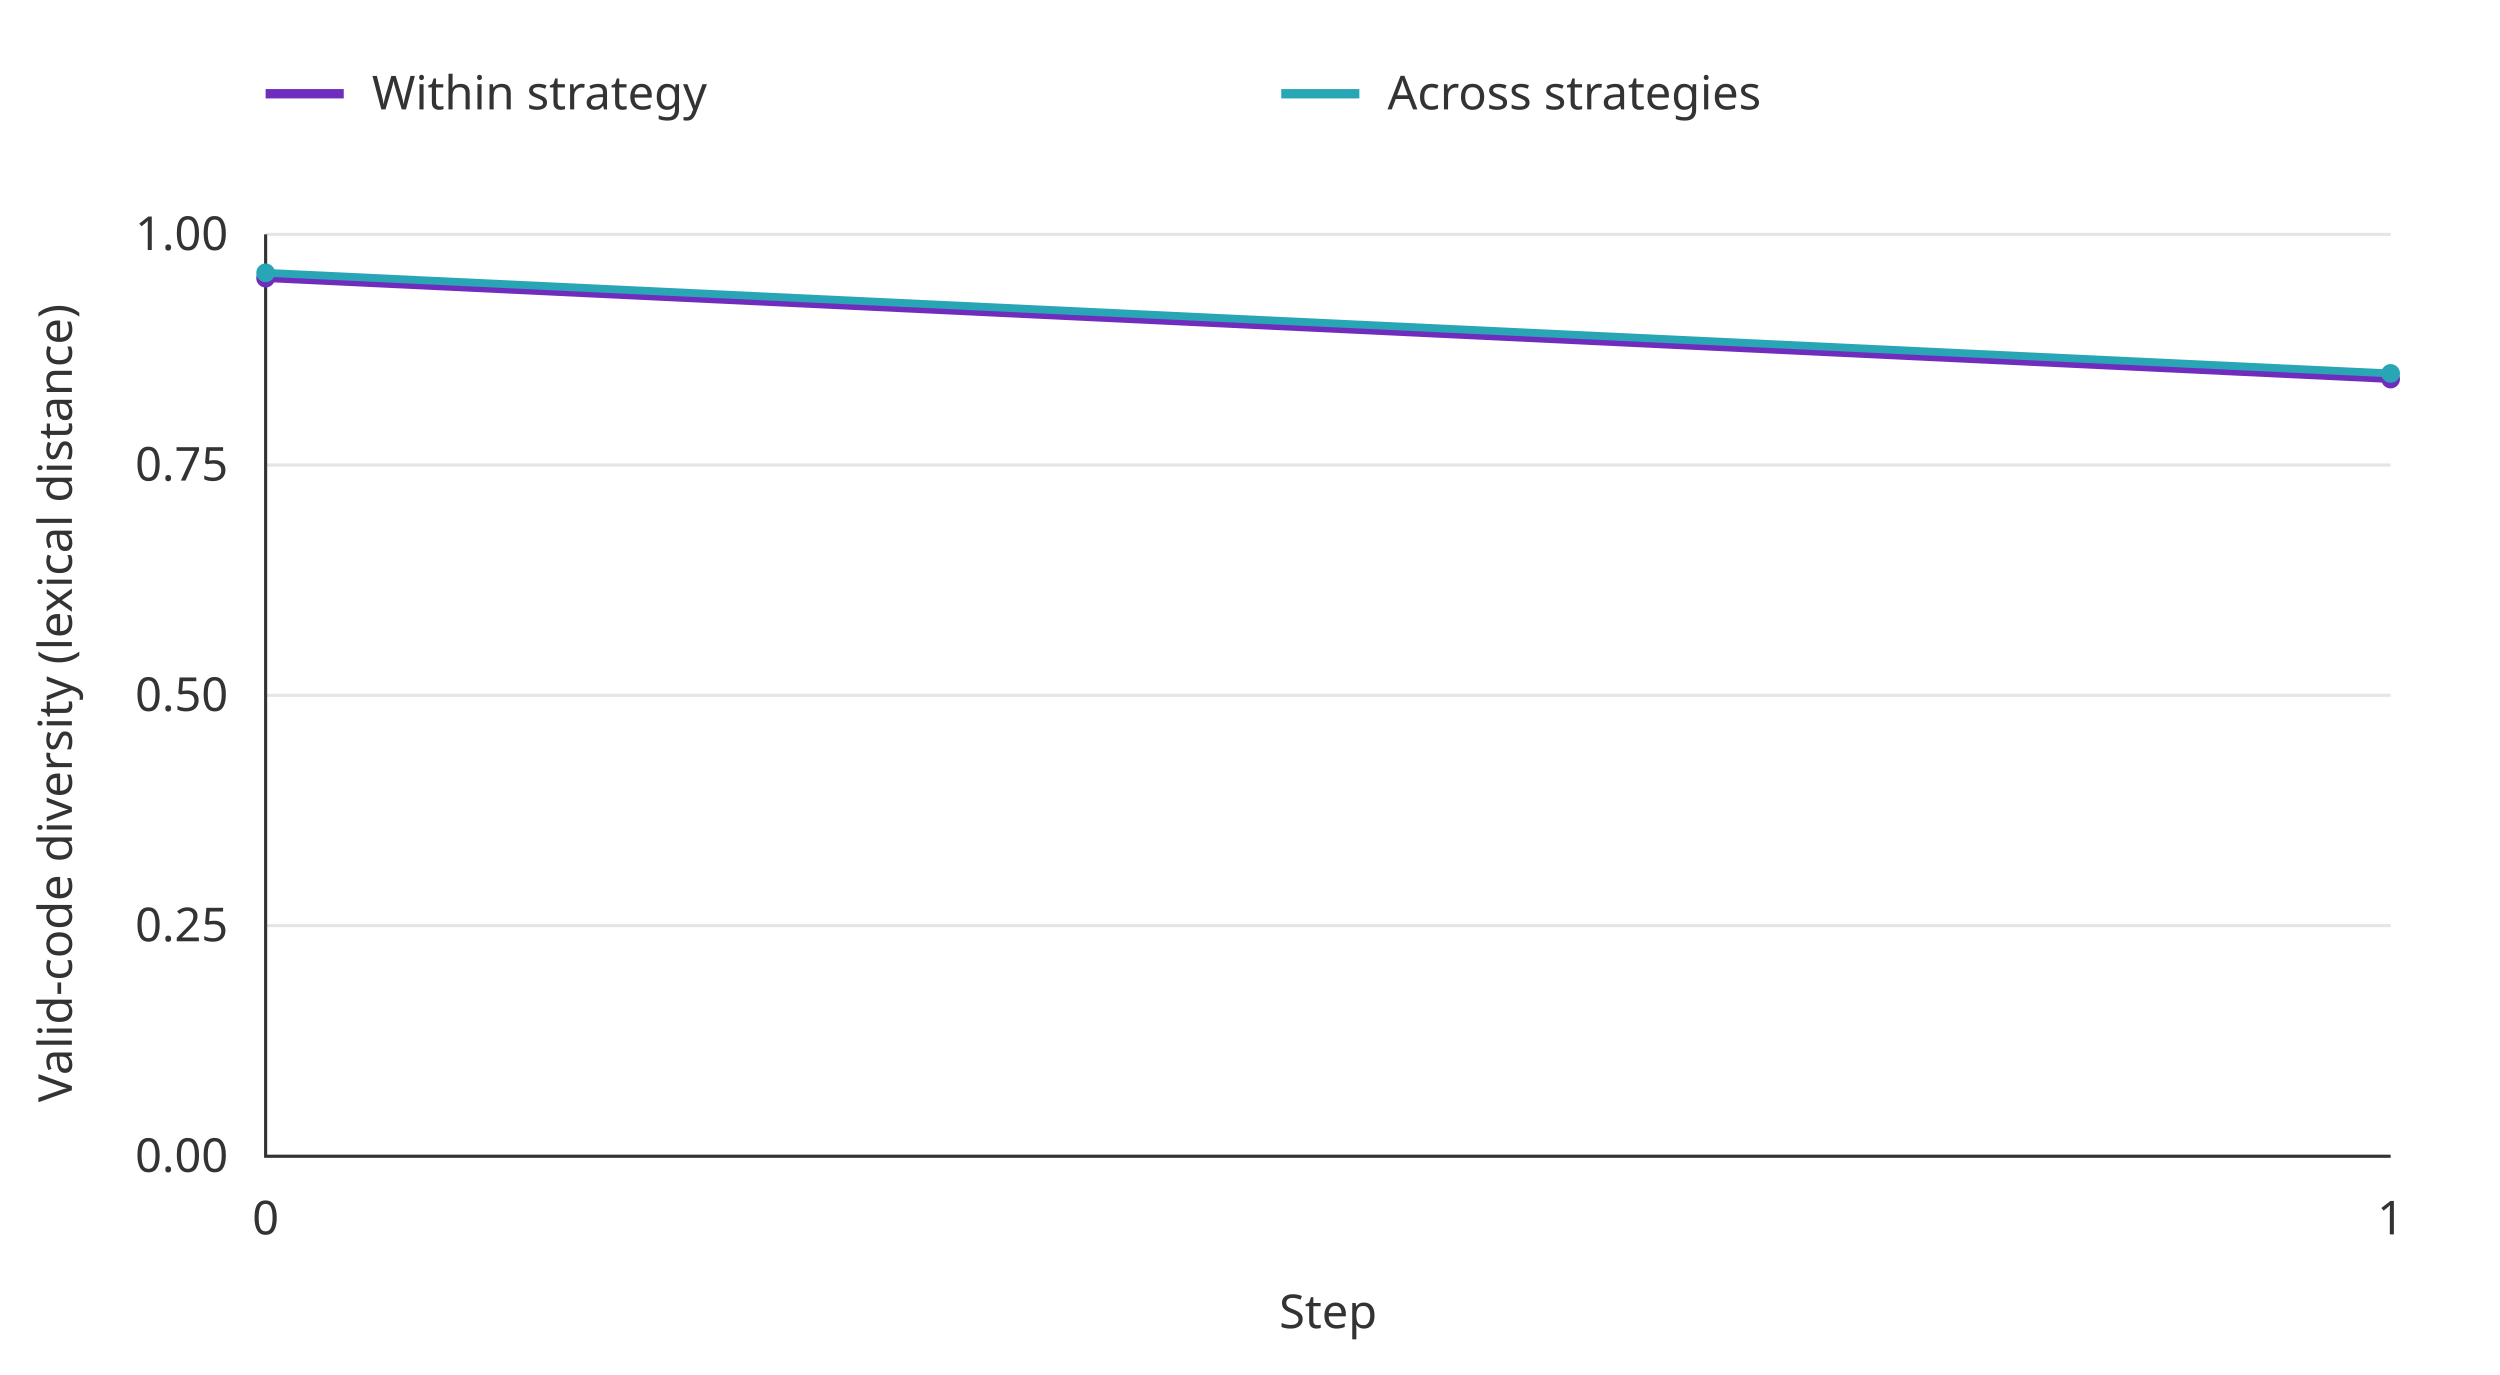
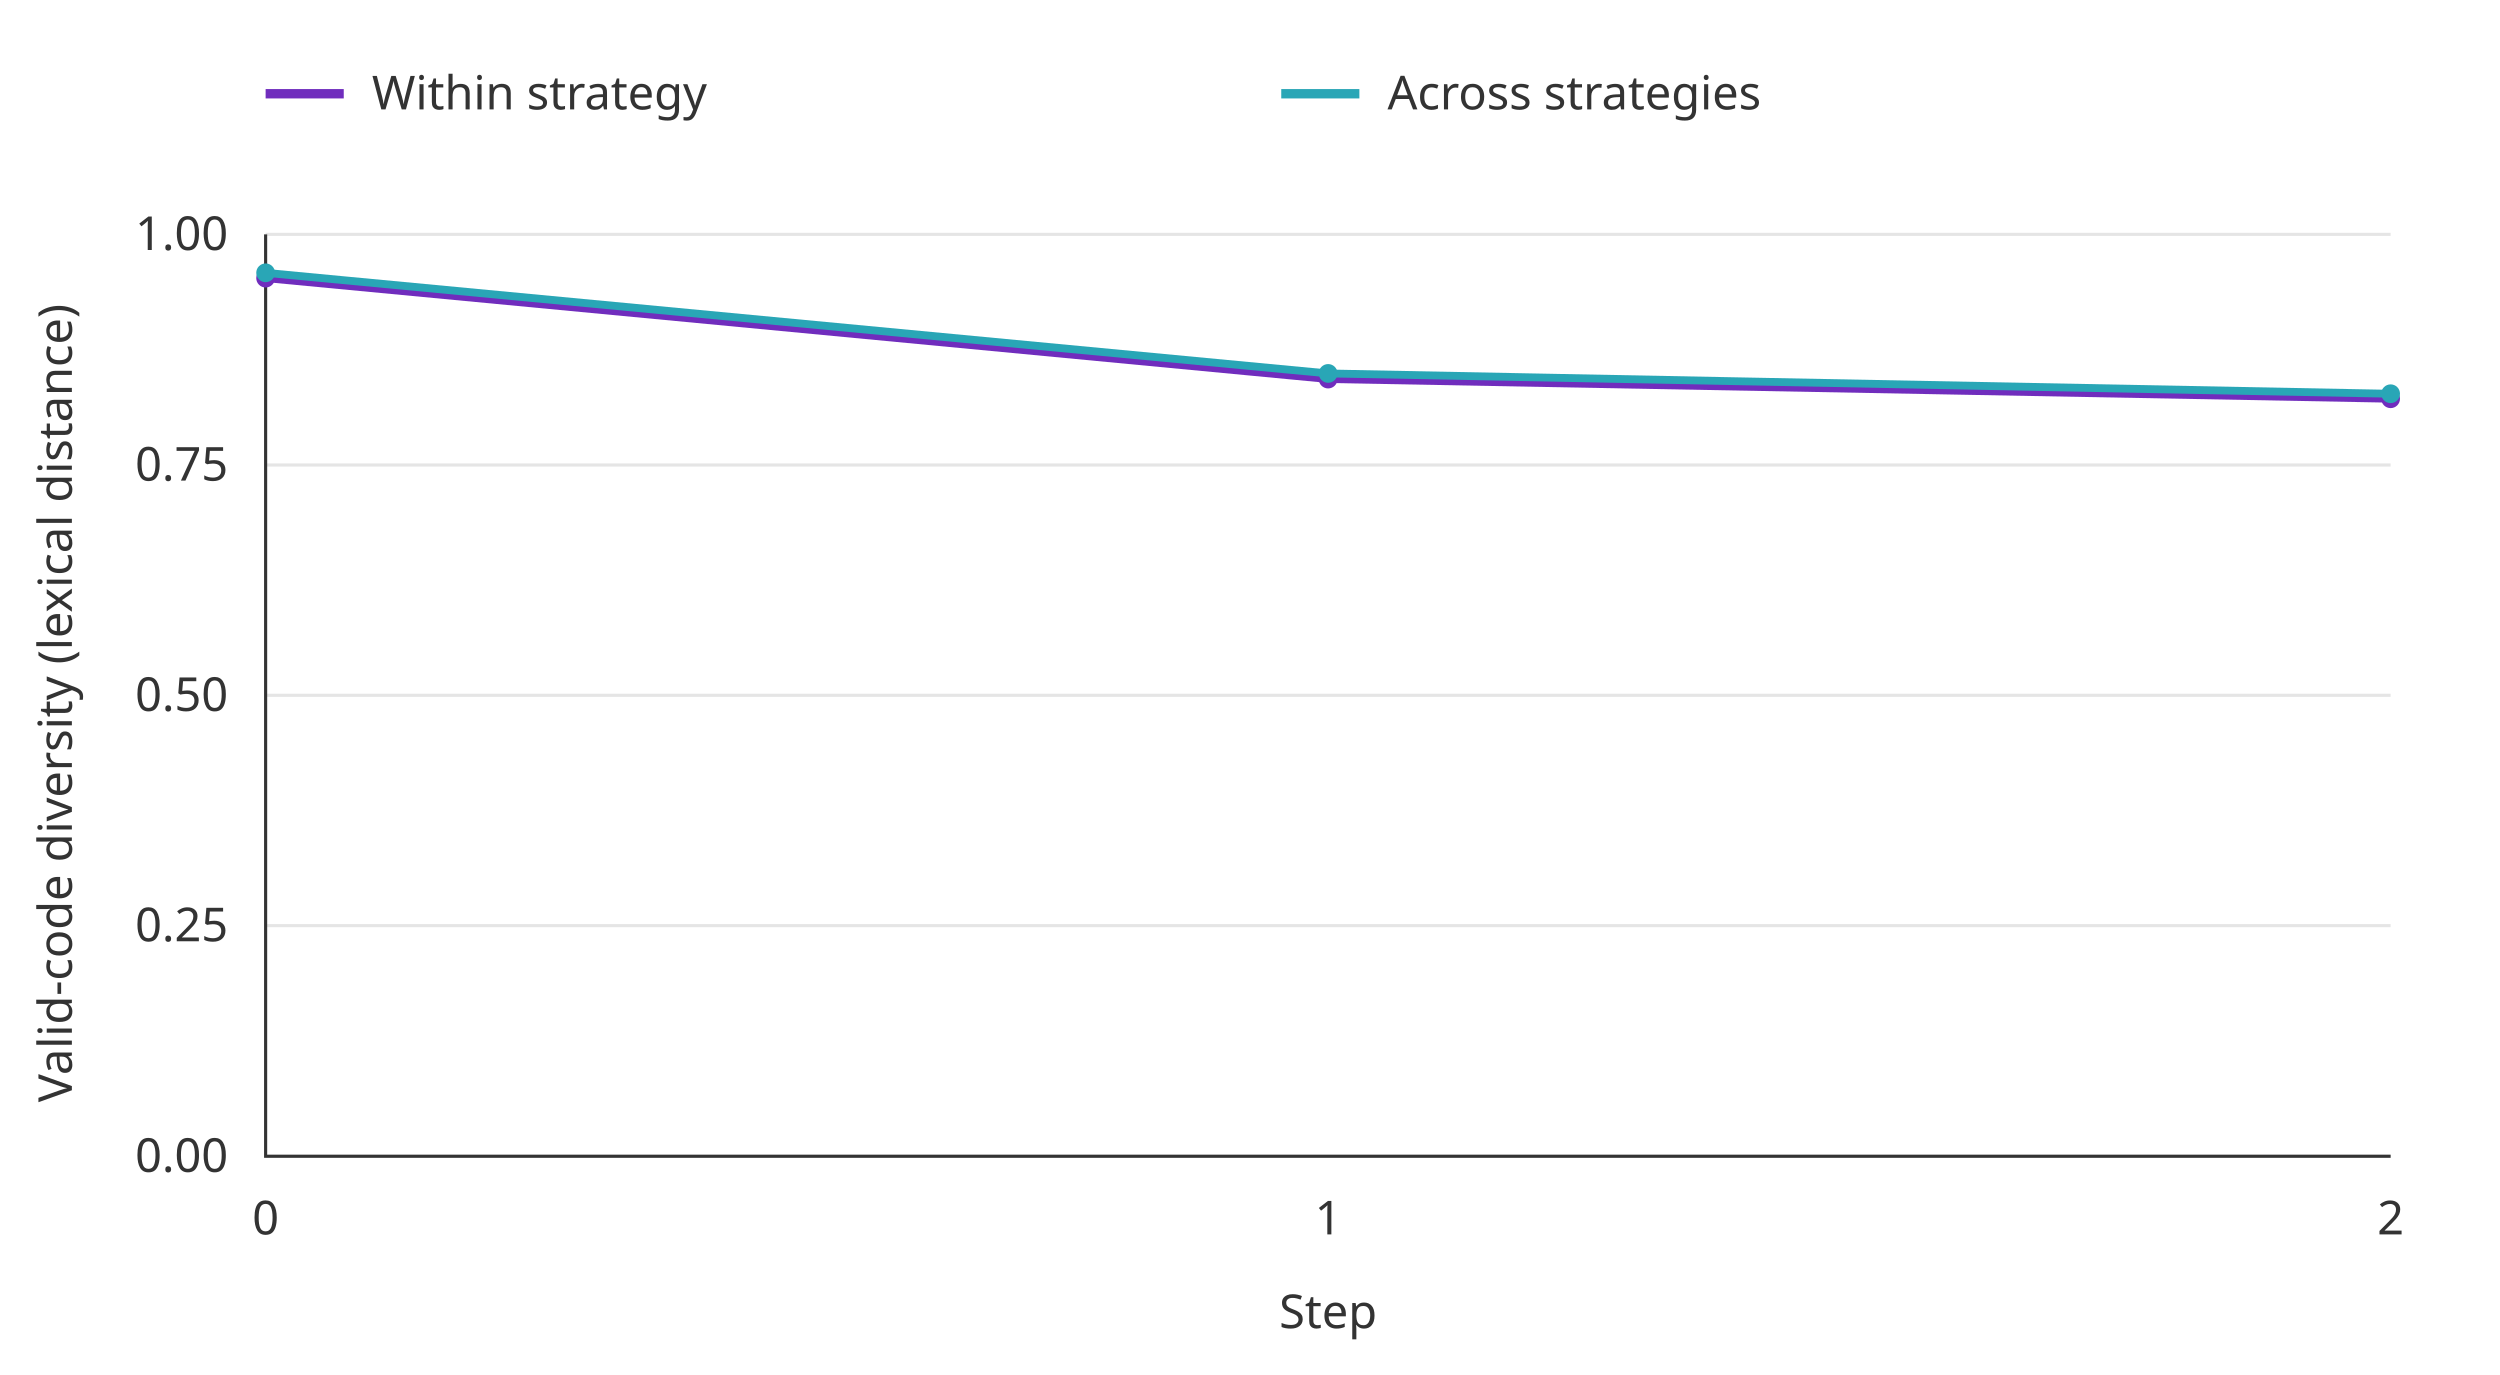
<svg xmlns="http://www.w3.org/2000/svg" width="800" height="440" viewBox="0 0 800 440">
  <rect width="100%" height="100%" fill="white" />
  <g font-family="sans-serif" font-size="15" fill="#333">
    <path d="M85,370.0 H765" stroke="#e5e5e5" />
    <text x="73" y="375.0" text-anchor="end">0.00</text>
    <path d="M85,296.2 H765" stroke="#e5e5e5" />
    <text x="73" y="301.2" text-anchor="end">0.25</text>
    <path d="M85,222.5 H765" stroke="#e5e5e5" />
    <text x="73" y="227.5" text-anchor="end">0.50</text>
    <path d="M85,148.8 H765" stroke="#e5e5e5" />
    <text x="73" y="153.8" text-anchor="end">0.75</text>
    <path d="M85,75.0 H765" stroke="#e5e5e5" />
    <text x="73" y="80.0" text-anchor="end">1.00</text>
    <text x="85.0" y="395" text-anchor="middle">0</text>
-     <text x="765.0" y="395" text-anchor="middle">1</text>
+     <text x="425.0" y="395" text-anchor="middle">1</text>
+     <text x="765.0" y="395" text-anchor="middle">2</text>
    <path d="M85,75 V370 H765" fill="none" stroke="#333" />
    <text x="425" y="425" text-anchor="middle">Step</text>
    <text transform="translate(23,225) rotate(-90)" text-anchor="middle">Valid-code diversity (lexical distance)</text>
    <path d="M85,30 h25" stroke="#702dbd" stroke-width="3" />
    <text x="119" y="35">Within strategy</text>
    <circle cx="85.0" cy="89.0" r="3" fill="#702dbd" />
-     <circle cx="765.0" cy="121.3" r="3" fill="#702dbd" />
-     <polyline points="85.0,89.0 765.0,121.3" fill="none" stroke="#702dbd" stroke-width="2.5" />
+     <circle cx="425.0" cy="121.3" r="3" fill="#702dbd" />
+     <circle cx="765.0" cy="127.6" r="3" fill="#702dbd" />
+     <polyline points="85.0,89.0 425.0,121.3 765.0,127.6" fill="none" stroke="#702dbd" stroke-width="2.5" />
    <path d="M410,30 h25" stroke="#29a6b6" stroke-width="3" />
    <text x="444" y="35">Across strategies</text>
    <circle cx="85.0" cy="87.3" r="3" fill="#29a6b6" />
-     <circle cx="765.0" cy="119.5" r="3" fill="#29a6b6" />
-     <polyline points="85.0,87.3 765.0,119.5" fill="none" stroke="#29a6b6" stroke-width="2.5" />
+     <circle cx="425.0" cy="119.5" r="3" fill="#29a6b6" />
+     <circle cx="765.0" cy="126.0" r="3" fill="#29a6b6" />
+     <polyline points="85.0,87.3 425.0,119.5 765.0,126.0" fill="none" stroke="#29a6b6" stroke-width="2.5" />
  </g>
</svg>
